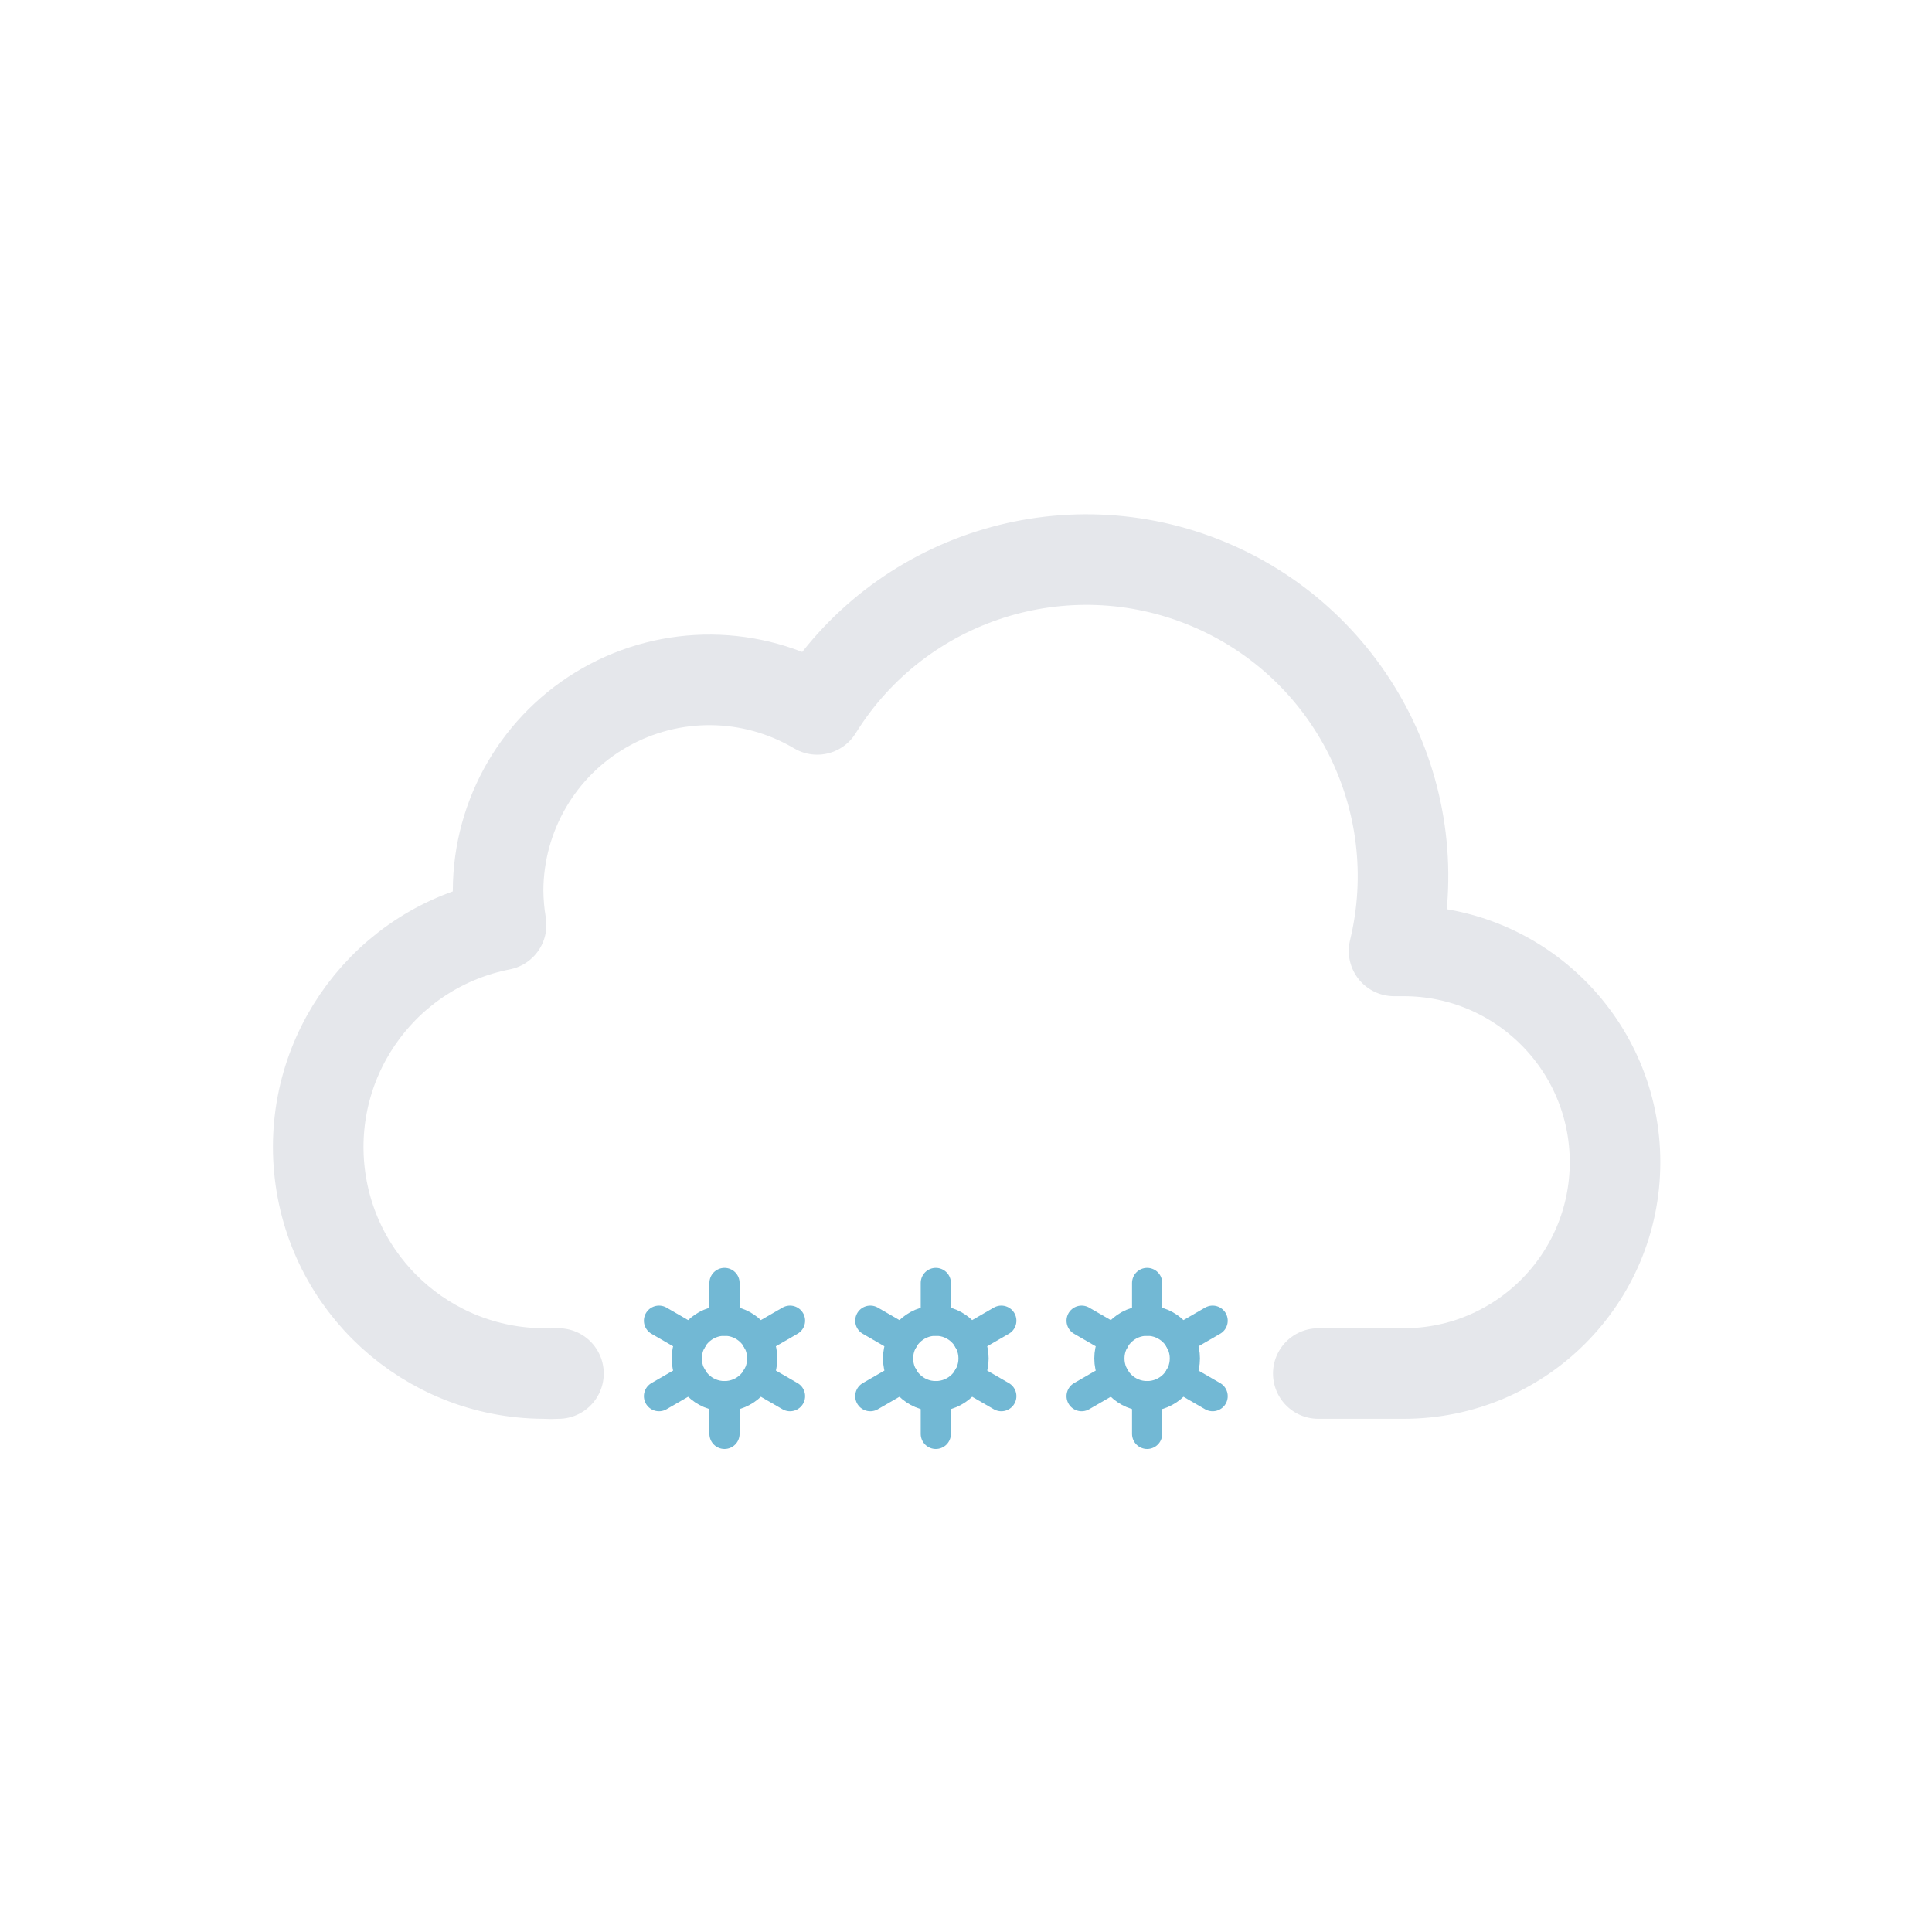
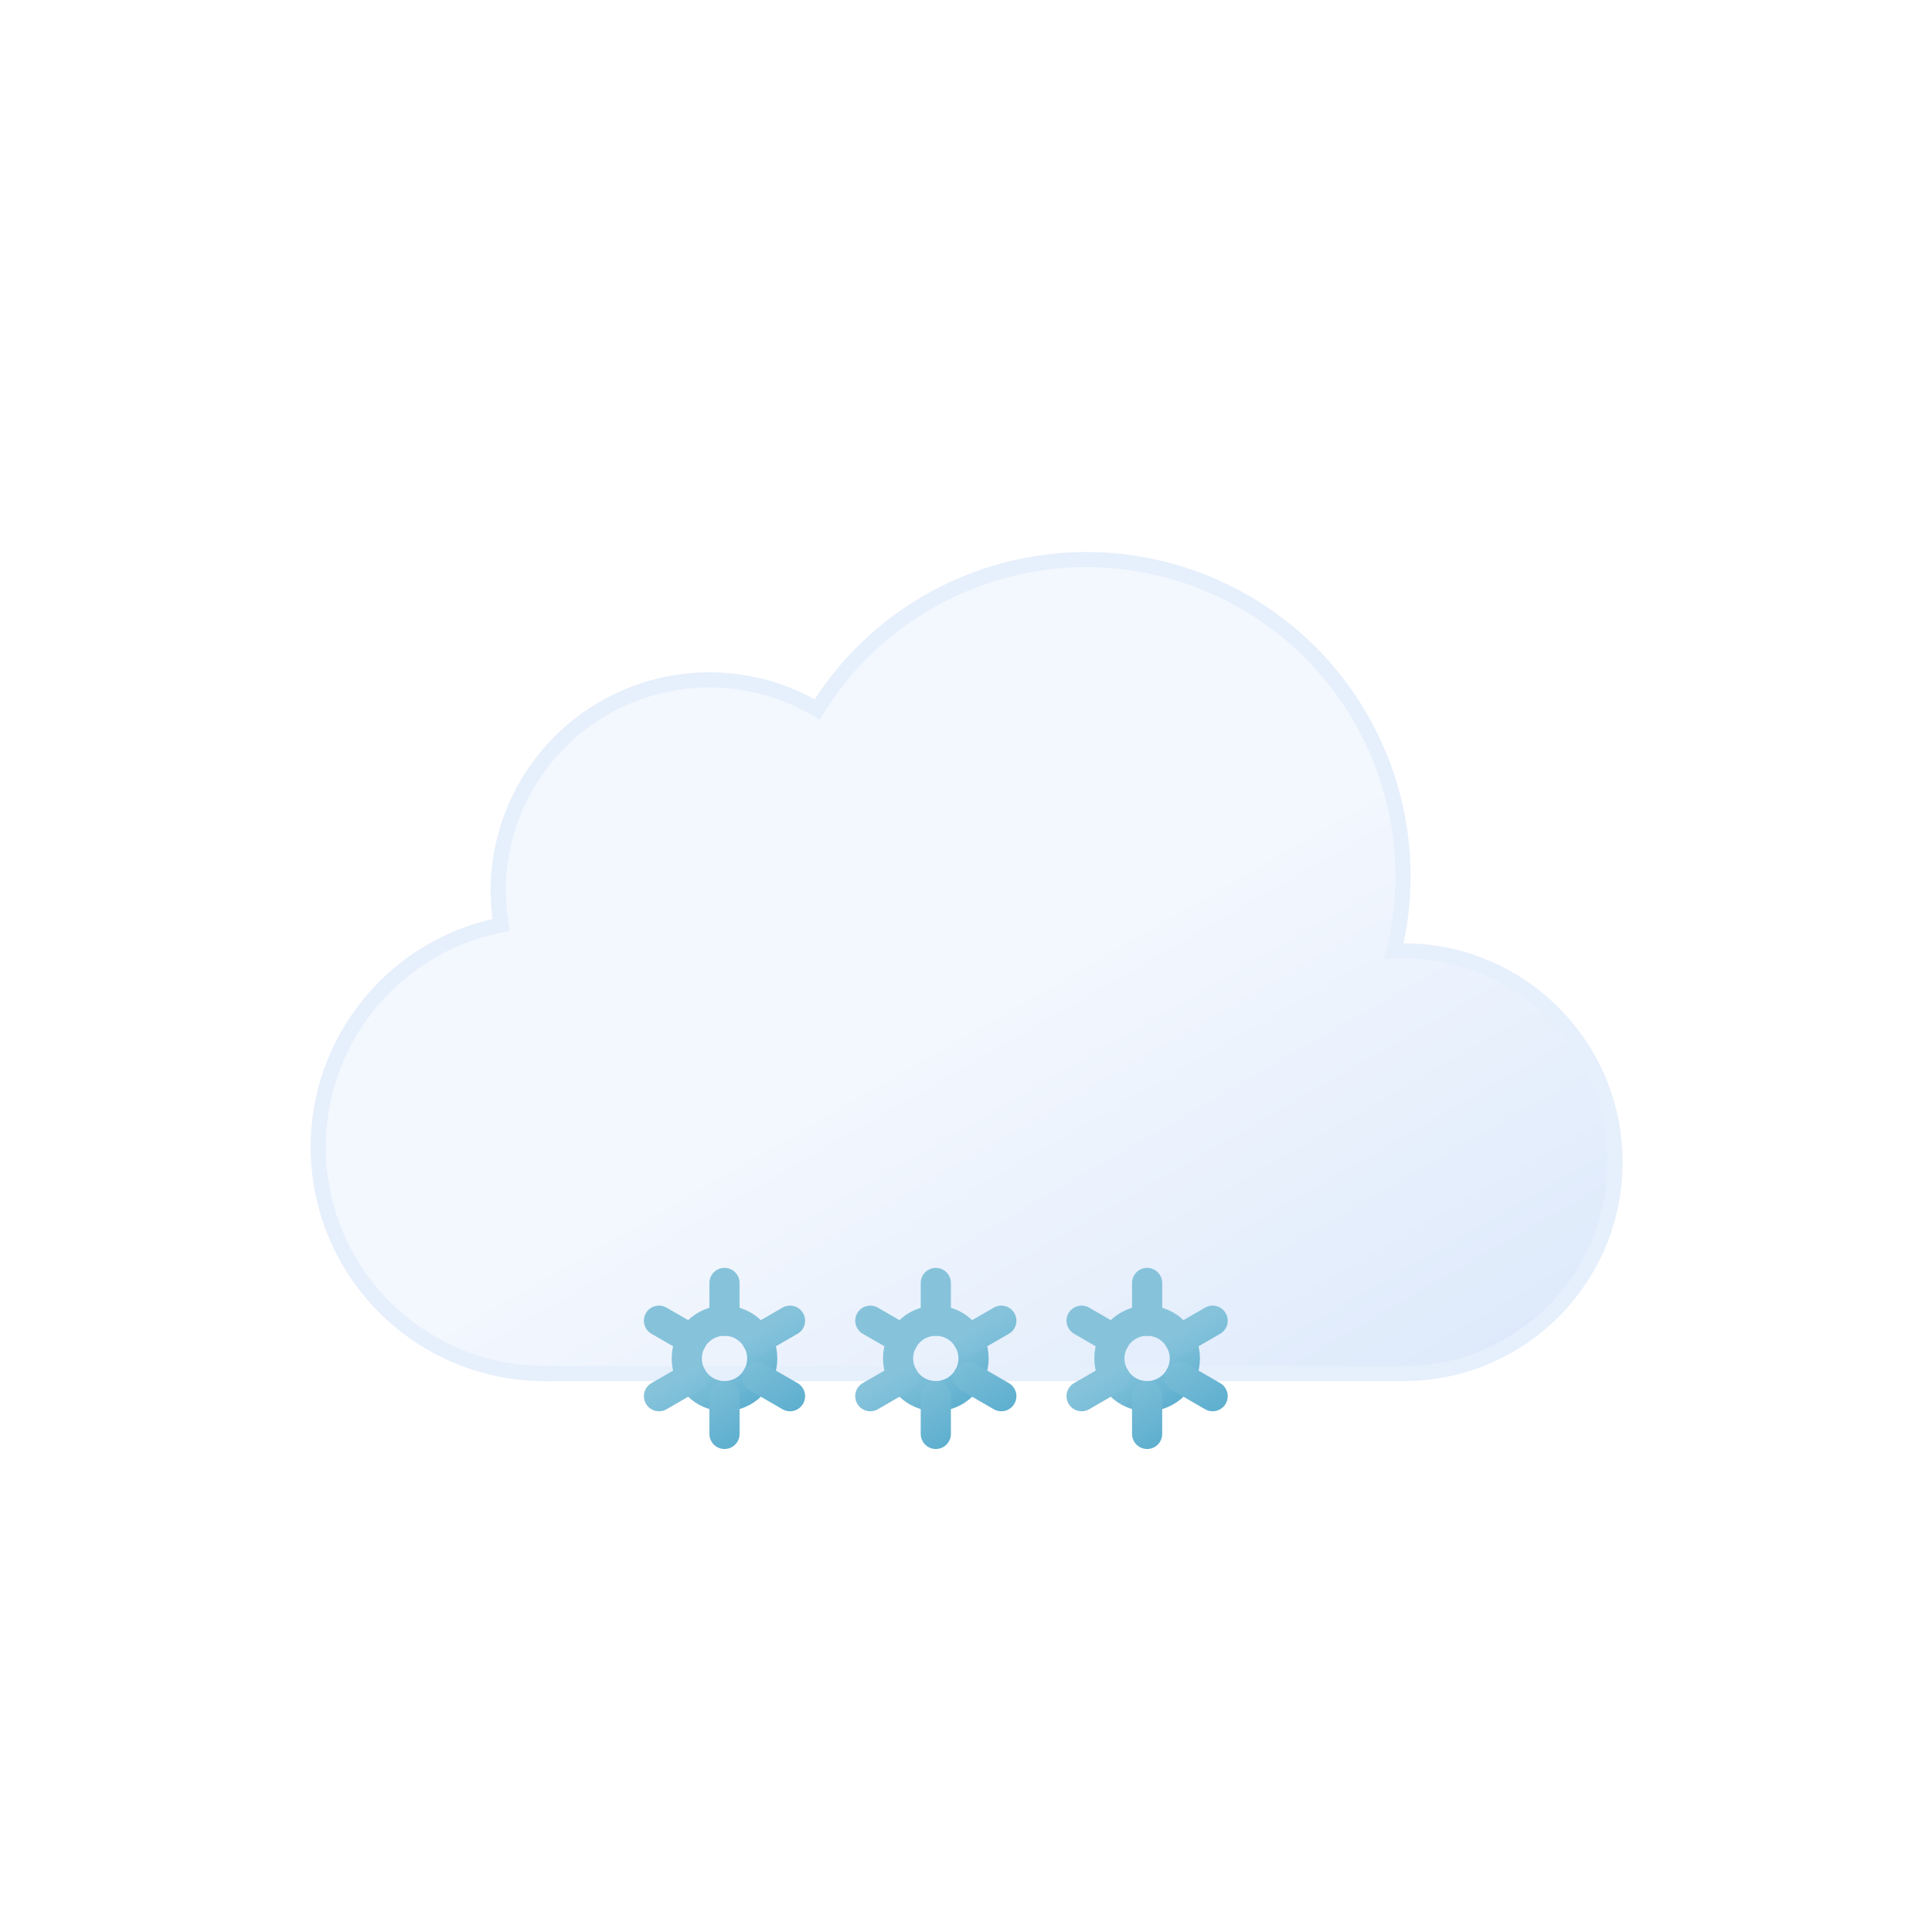
- <svg xmlns="http://www.w3.org/2000/svg" viewBox="0 0 64 64">
-   <path fill="none" stroke="#e5e7eb" stroke-linecap="round" stroke-linejoin="round" stroke-width="3" d="M43.67 45.5h2.83a7 7 0 000-14h-.32a10.49 10.49 0 00-19.11-8 7 7 0 00-10.57 6 7.21 7.21 0 00.1 1.14A7.5 7.5 0 0018 45.5a4.19 4.19 0 00.5 0v0" />
+ <svg xmlns="http://www.w3.org/2000/svg" xmlns:xlink="http://www.w3.org/1999/xlink" viewBox="0 0 64 64">
+   <defs>
+     <linearGradient id="b" x1="22.56" x2="39.2" y1="21.96" y2="50.8" gradientUnits="userSpaceOnUse">
+       <stop offset="0" stop-color="#f3f7fe" />
+       <stop offset=".45" stop-color="#f3f7fe" />
+       <stop offset="1" stop-color="#deeafb" />
+     </linearGradient>
+     <linearGradient id="a" x1="30.12" x2="31.88" y1="43.48" y2="46.52" gradientUnits="userSpaceOnUse">
+       <stop offset="0" stop-color="#86c3db" />
+       <stop offset=".45" stop-color="#86c3db" />
+       <stop offset="1" stop-color="#5eafcf" />
+     </linearGradient>
+     <linearGradient id="c" x1="29.67" x2="32.33" y1="42.69" y2="47.31" xlink:href="#a" />
+     <linearGradient id="d" x1="23.12" x2="24.88" y1="43.48" y2="46.52" xlink:href="#a" />
+     <linearGradient id="e" x1="22.67" x2="25.33" y1="42.69" y2="47.31" xlink:href="#a" />
+     <linearGradient id="f" x1="37.12" x2="38.88" y1="43.48" y2="46.52" xlink:href="#a" />
+     <linearGradient id="g" x1="36.67" x2="39.33" y1="42.69" y2="47.31" xlink:href="#a" />
+   </defs>
+   <path fill="url(#b)" stroke="#e6effc" stroke-miterlimit="10" stroke-width=".5" d="M46.5 31.5h-.32a10.49 10.49 0 00-19.11-8 7 7 0 00-10.57 6 7.21 7.21 0 00.1 1.14A7.5 7.5 0 0018 45.5a4.19 4.19 0 00.5 0v0h28a7 7 0 000-14z" />
  <g>
-     <circle cx="31" cy="45" r="1.25" fill="none" stroke="#72b8d4" stroke-miterlimit="10" />
-     <path fill="none" stroke="#72b8d4" stroke-linecap="round" stroke-miterlimit="10" d="M33.17 46.25l-1.09-.63m-2.16-1.24l-1.09-.63M31 42.5v1.25m0 3.75v-1.25m-1.08-.63l-1.09.63m4.34-2.5l-1.09.63" />
+     <circle cx="31" cy="45" r="1.25" fill="none" stroke="url(#a)" stroke-miterlimit="10" />
+     <path fill="none" stroke="url(#c)" stroke-linecap="round" stroke-miterlimit="10" d="M33.17 46.25l-1.09-.63m-2.16-1.24l-1.09-.63M31 42.5v1.25m0 3.75v-1.25m-1.08-.63l-1.09.63m4.34-2.5l-1.09.63" />
    <animateTransform additive="sum" attributeName="transform" dur="4s" repeatCount="indefinite" type="translate" values="-1 -6; 1 12" />
    <animateTransform additive="sum" attributeName="transform" dur="9s" repeatCount="indefinite" type="rotate" values="0 31 45; 360 31 45" />
    <animate attributeName="opacity" dur="4s" repeatCount="indefinite" values="0;1;1;1;0" />
  </g>
  <g>
-     <circle cx="24" cy="45" r="1.25" fill="none" stroke="#72b8d4" stroke-miterlimit="10" />
-     <path fill="none" stroke="#72b8d4" stroke-linecap="round" stroke-miterlimit="10" d="M26.17 46.25l-1.09-.63m-2.16-1.24l-1.09-.63M24 42.5v1.25m0 3.75v-1.25m-1.08-.63l-1.09.63m4.34-2.5l-1.09.63" />
+     <circle cx="24" cy="45" r="1.25" fill="none" stroke="url(#d)" stroke-miterlimit="10" />
+     <path fill="none" stroke="url(#e)" stroke-linecap="round" stroke-miterlimit="10" d="M26.17 46.25l-1.09-.63m-2.16-1.24l-1.09-.63M24 42.5v1.25m0 3.75v-1.25m-1.08-.63l-1.09.63m4.34-2.5l-1.09.63" />
    <animateTransform additive="sum" attributeName="transform" begin="-2s" dur="4s" repeatCount="indefinite" type="translate" values="1 -6; -1 12" />
    <animateTransform additive="sum" attributeName="transform" dur="9s" repeatCount="indefinite" type="rotate" values="0 24 45; 360 24 45" />
    <animate attributeName="opacity" begin="-2s" dur="4s" repeatCount="indefinite" values="0;1;1;1;0" />
  </g>
  <g>
-     <circle cx="38" cy="45" r="1.25" fill="none" stroke="#72b8d4" stroke-miterlimit="10" />
-     <path fill="none" stroke="#72b8d4" stroke-linecap="round" stroke-miterlimit="10" d="M40.17 46.25l-1.09-.63m-2.16-1.24l-1.09-.63M38 42.5v1.25m0 3.75v-1.25m-1.08-.63l-1.09.63m4.34-2.5l-1.09.63" />
+     <circle cx="38" cy="45" r="1.25" fill="none" stroke="url(#f)" stroke-miterlimit="10" />
+     <path fill="none" stroke="url(#g)" stroke-linecap="round" stroke-miterlimit="10" d="M40.17 46.25l-1.09-.63m-2.16-1.24l-1.09-.63M38 42.5v1.25m0 3.75v-1.25m-1.08-.63l-1.09.63m4.34-2.5l-1.09.63" />
    <animateTransform additive="sum" attributeName="transform" begin="-1s" dur="4s" repeatCount="indefinite" type="translate" values="1 -6; -1 12" />
    <animateTransform additive="sum" attributeName="transform" dur="9s" repeatCount="indefinite" type="rotate" values="0 38 45; 360 38 45" />
    <animate attributeName="opacity" begin="-1s" dur="4s" repeatCount="indefinite" values="0;1;1;1;0" />
  </g>
</svg>
